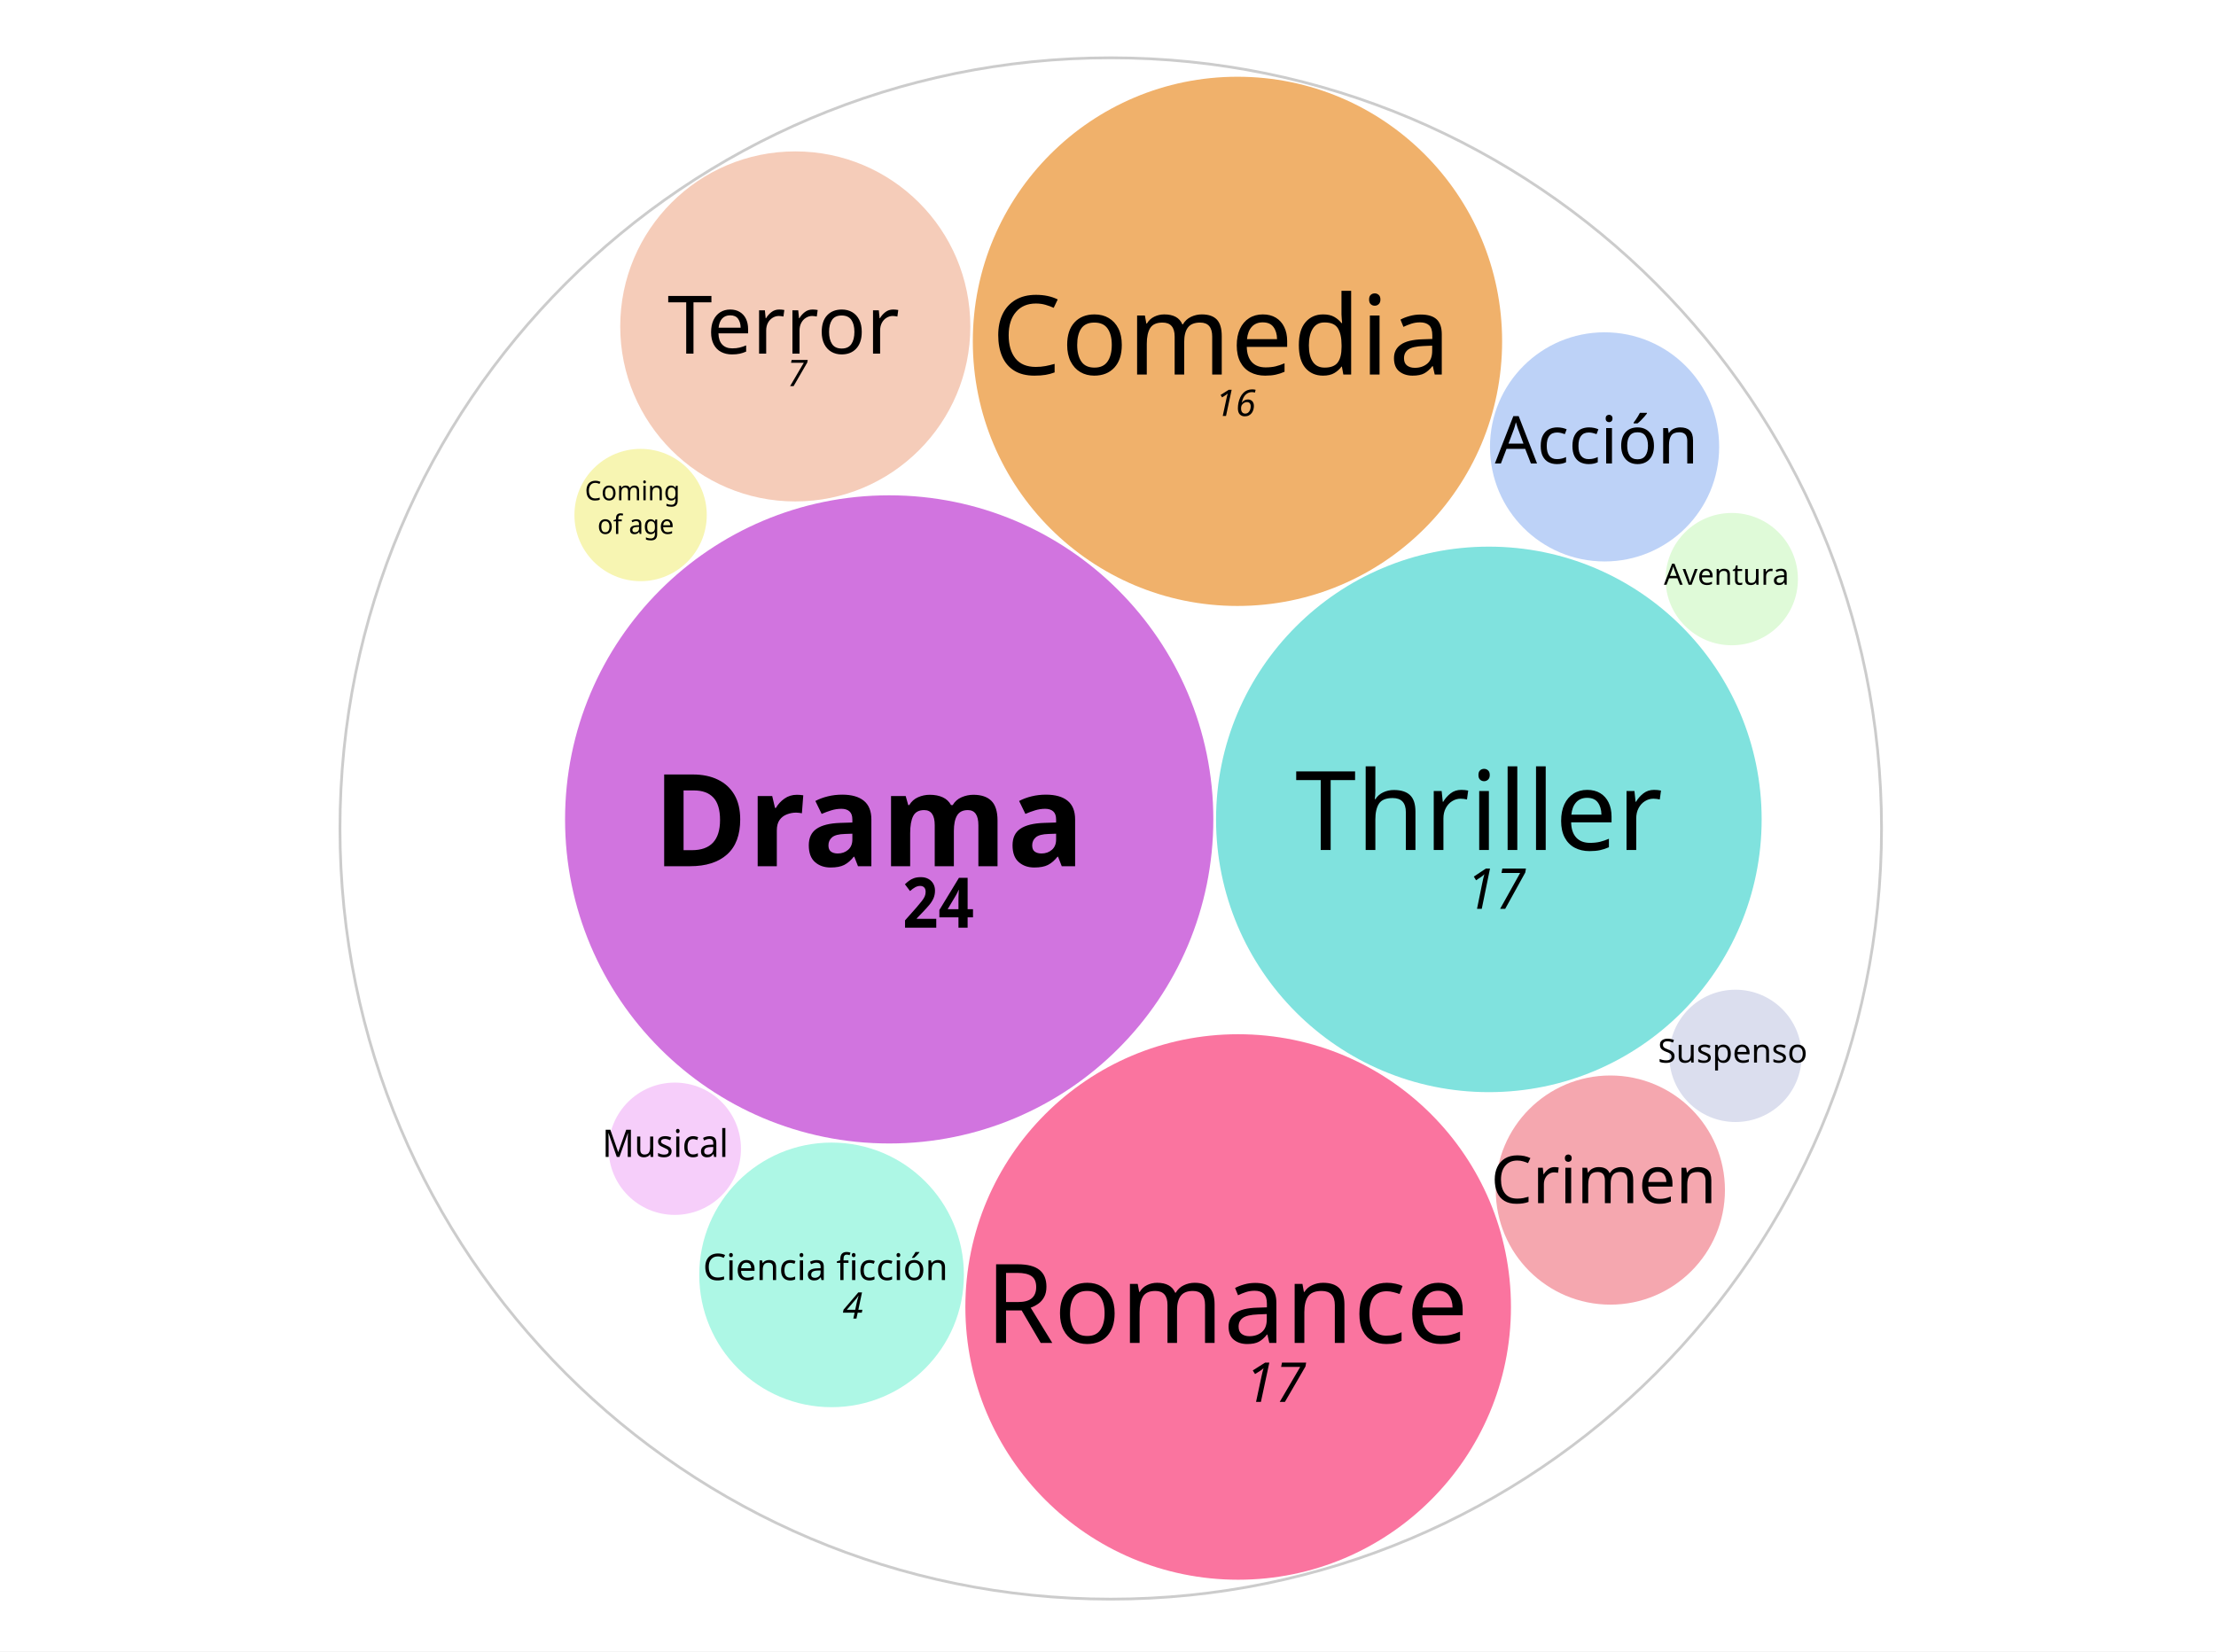
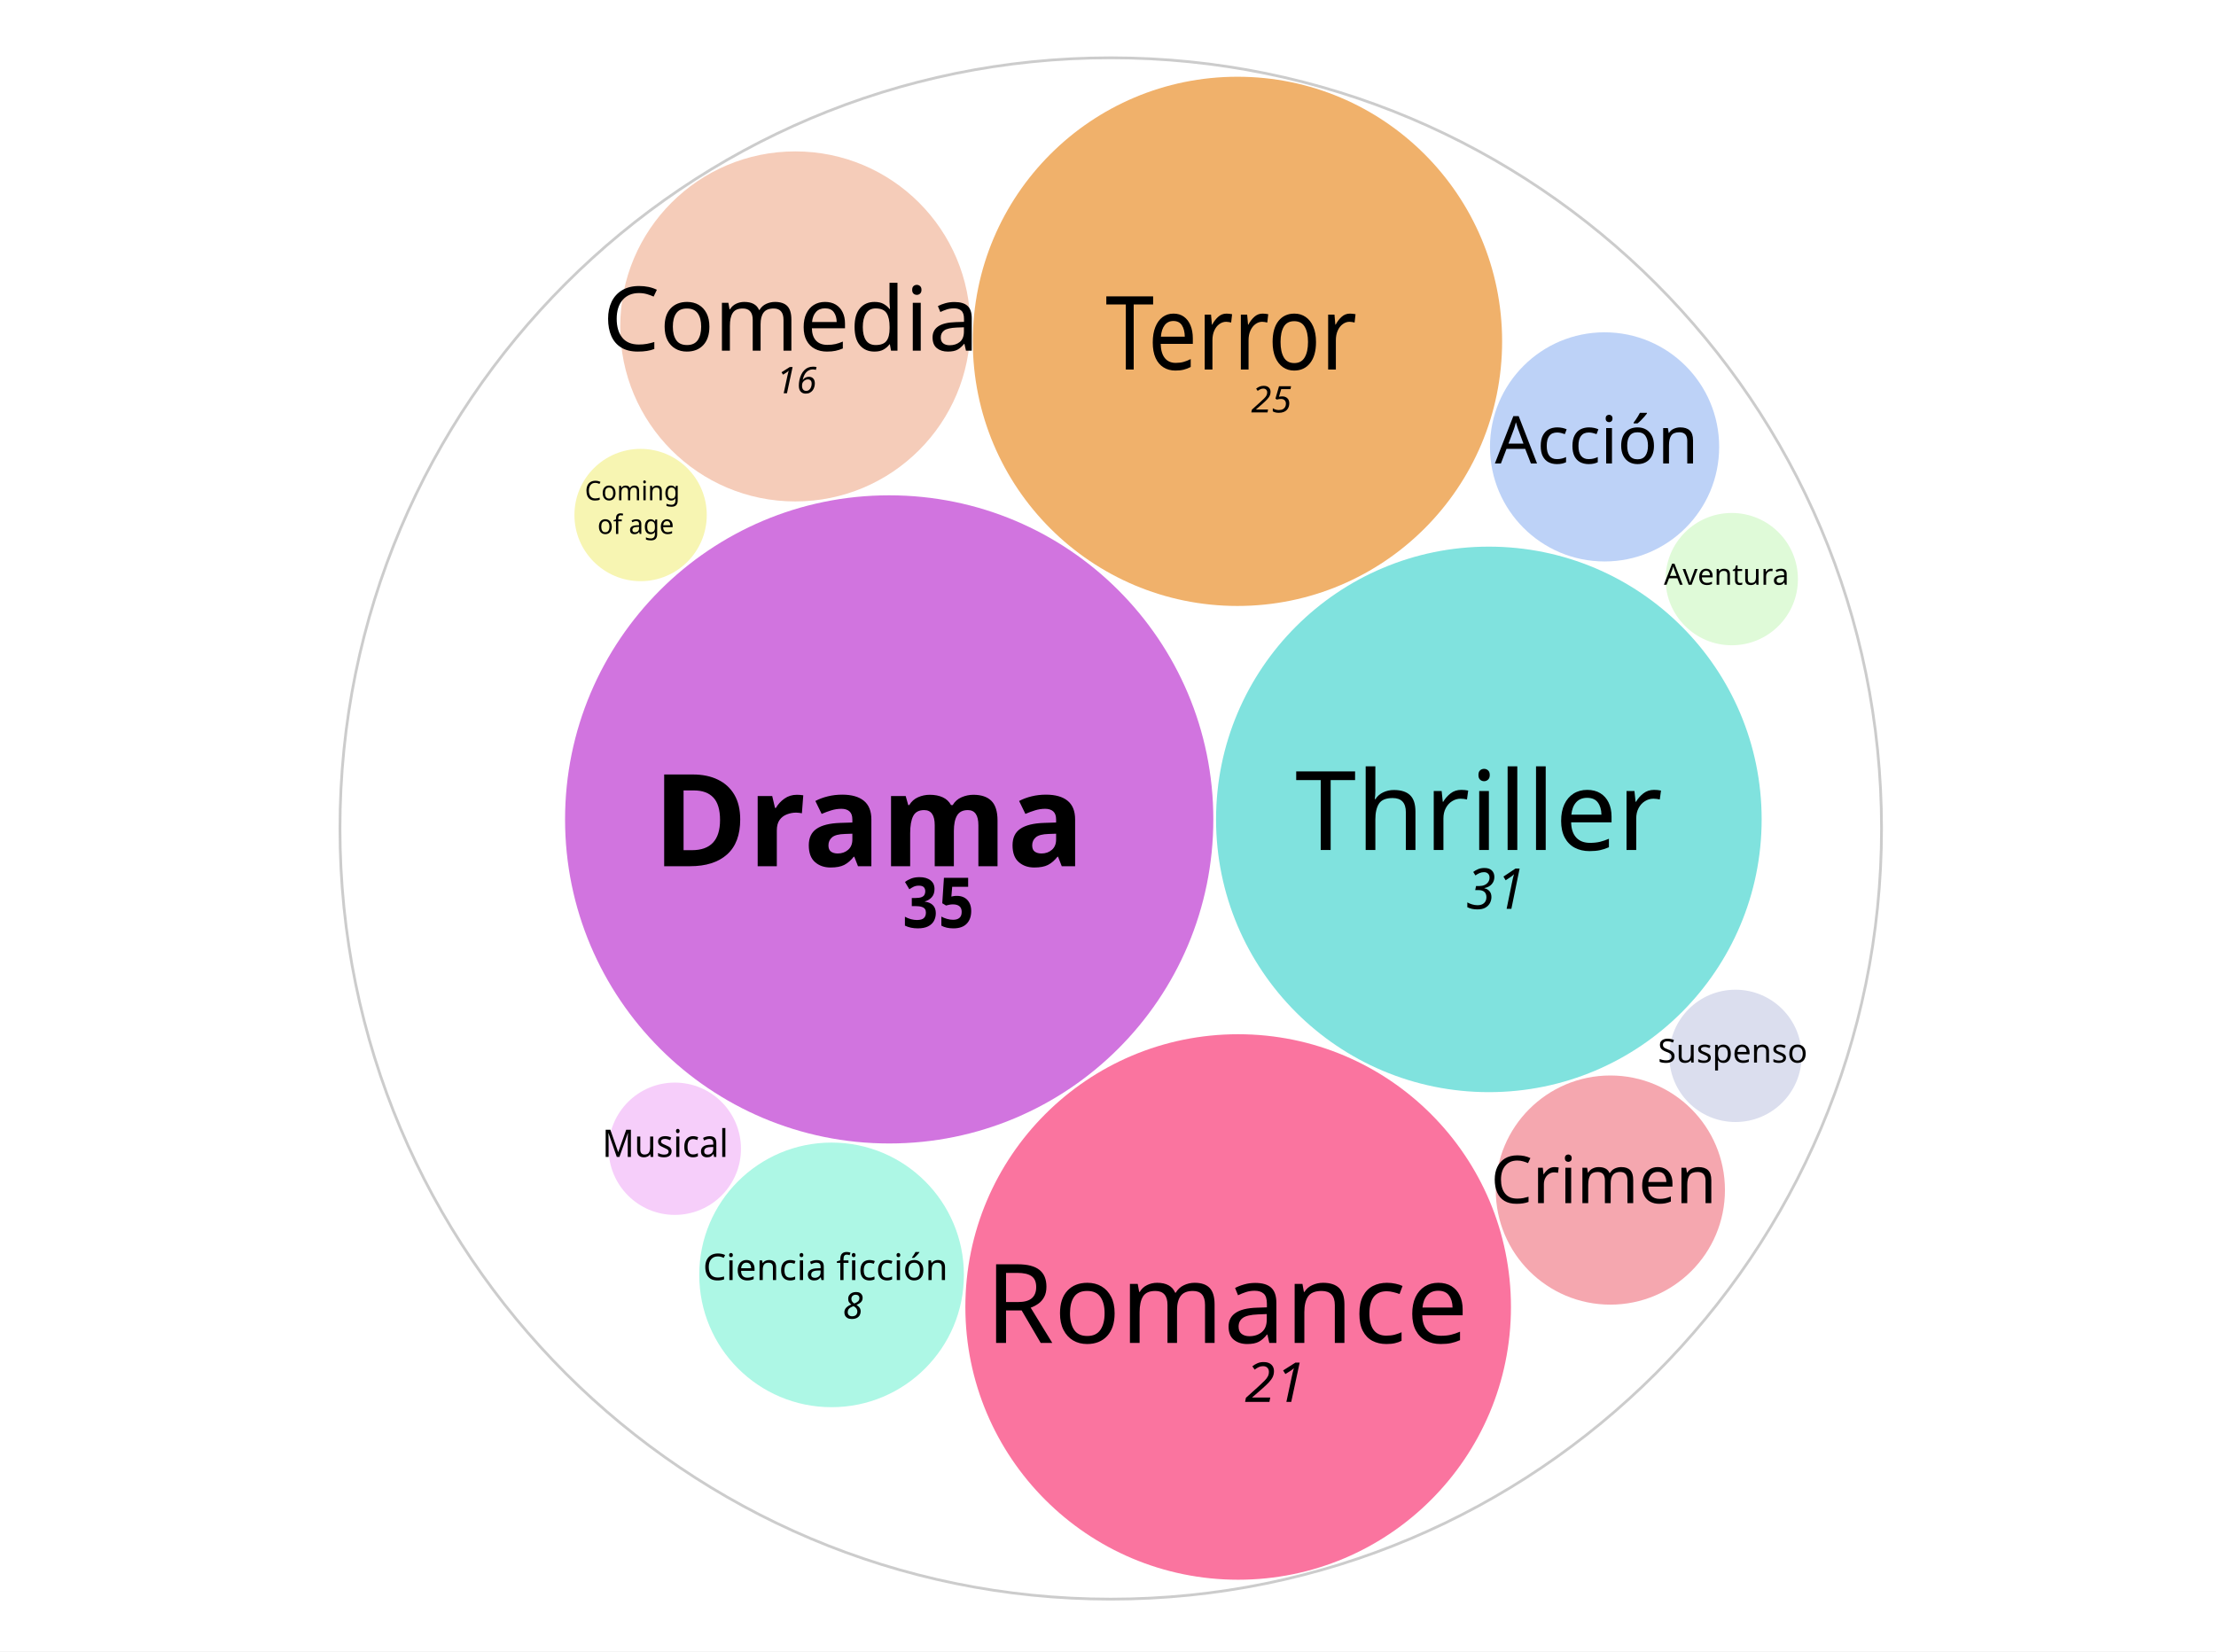
<svg xmlns="http://www.w3.org/2000/svg" width="805" height="600" version="1.1" id="svg13">
  <defs id="defs13" />
  <rect width="805" height="600" x="0" y="0" fill="#FFFFFF" id="background" />
  <g transform="translate(20,20)" id="viz">
    <g id="nodes">
      <g transform="translate(383.5,281)" id="g1">
        <path id="p_943.5" d="M-5.143516556418883e-14,280A280,280,0,1,1,5.143516556418883e-14,-280A280,280,0,1,1,-5.143516556418883e-14,280Z" fill="none" stroke="#ccc" />
      </g>
      <g transform="translate(303.0149,277.7037)" id="Drama">
        <path id="p_697.4639729854881" d="M-2.1629473183367198e-14,117.745A117.745,117.745,0,1,1,2.1629473183367198e-14,-117.745A117.745,117.745,0,1,1,-2.1629473183367198e-14,117.745Z" fill="#d174df" stroke="none" />
      </g>
      <g transform="translate(520.8507,277.7037)" id="Thriller">
        <path id="p_896.6518904085843" d="M-1.8203914269132267e-14,99.097A99.097,99.097,0,1,1,1.8203914269132267e-14,-99.097A99.097,99.097,0,1,1,-1.8203914269132267e-14,99.097Z" fill="#80e2de" stroke="none" />
      </g>
      <g transform="translate(429.7825,454.8545)" id="Romance">
        <path id="p_982.7345016447423" d="M-1.8203914269132267e-14,99.097A99.097,99.097,0,1,1,1.8203914269132267e-14,-99.097A99.097,99.097,0,1,1,-1.8203914269132267e-14,99.097Z" fill="#fa749f" stroke="none" />
      </g>
      <g transform="translate(429.5292,104.0193)" id="Comedia">
        <path id="p_628.6872559874643" d="M-1.7660390901487255e-14,96.139A96.139,96.139,0,1,1,1.7660390901487255e-14,-96.139A96.139,96.139,0,1,1,-1.7660390901487255e-14,96.139Z" fill="#f0b16b" stroke="none" />
      </g>
      <g transform="translate(268.8994,98.59575)" id="Terror">
        <path id="p_430.08488946735173" d="M-1.168125059538077e-14,63.59A63.59,63.59,0,1,1,1.168125059538077e-14,-63.59A63.59,63.59,0,1,1,-1.168125059538077e-14,63.59Z" fill="#f5ccb9" stroke="none" />
      </g>
      <g transform="translate(282.0824,443.1927)" id="Ciencia ficción">
        <path id="p_772.3444735066266" d="M-8.830195450743629e-15,48.069A48.069,48.069,0,1,1,8.830195450743629e-15,-48.069A48.069,48.069,0,1,1,-8.830195450743629e-15,48.069Z" fill="#adf7e5" stroke="none" />
      </g>
      <g transform="translate(562.8875,142.362)" id="Acción">
        <path id="p_745.878735538712" d="M-7.647173580725765e-15,41.629A41.629,41.629,0,1,1,7.647173580725765e-15,-41.629A41.629,41.629,0,1,1,-7.647173580725765e-15,41.629Z" fill="#bdd2f7" stroke="none" />
      </g>
      <g transform="translate(564.9861,412.3756)" id="Crimen">
        <path id="p_1017.9910567201656" d="M-7.647173580725765e-15,41.629A41.629,41.629,0,1,1,7.647173580725765e-15,-41.629A41.629,41.629,0,1,1,-7.647173580725765e-15,41.629Z" fill="#f5a7af" stroke="none" />
      </g>
      <g transform="translate(225.1351,397.3651)" id="Musical">
        <path id="p_645.5349011032438" d="M-4.4150977253718145e-15,24.035A24.035,24.035,0,1,1,4.4150977253718145e-15,-24.035A24.035,24.035,0,1,1,-4.4150977253718145e-15,24.035Z" fill="#f6cefa" stroke="none" />
      </g>
      <g transform="translate(212.7079,167.1199)" id="Coming of age">
        <path id="p_402.86252655846954" d="M-4.4150977253718145e-15,24.035A24.035,24.035,0,1,1,4.4150977253718145e-15,-24.035A24.035,24.035,0,1,1,-4.4150977253718145e-15,24.035Z" fill="#f7f5b2" stroke="none" />
      </g>
      <g transform="translate(609.0912,190.4073)" id="Aventura">
        <path id="p_822.5332015973413" d="M-4.4150977253718145e-15,24.035A24.035,24.035,0,1,1,4.4150977253718145e-15,-24.035A24.035,24.035,0,1,1,-4.4150977253718145e-15,24.035Z" fill="#dffad8" stroke="none" />
      </g>
      <g transform="translate(610.4375,363.6179)" id="Suspenso">
        <path id="p_997.0900426719797" d="M-4.4150977253718145e-15,24.035A24.035,24.035,0,1,1,4.4150977253718145e-15,-24.035A24.035,24.035,0,1,1,-4.4150977253718145e-15,24.035Z" fill="#dbdeee" stroke="none" />
      </g>
    </g>
    <g id="labels" transform="translate(-3.627447,-3.372586)">
      <g transform="translate(610.4375,363.6179)" id="g13">
        <text text-anchor="middle" dominant-baseline="text-before-edge" id="text1" style="font-style:normal;font-variant:normal;font-weight:bold;font-stretch:normal;font-size:46.667px;font-family:'Snell Roundhand';-inkscape-font-specification:'Snell Roundhand, Bold';font-variant-ligatures:normal;font-variant-caps:normal;font-variant-numeric:normal;font-variant-east-asian:normal;dominant-baseline:text-before-edge;text-anchor:middle" x="-311.249" y="-101.743">
          <tspan x="-311.249" y="-101.743" dy="0" style="font-style:normal;font-variant:normal;font-weight:bold;font-stretch:normal;font-size:46.667px;font-family:'Snell Roundhand';-inkscape-font-specification:'Snell Roundhand, Bold';font-variant-ligatures:normal;font-variant-caps:normal;font-variant-numeric:normal;font-variant-east-asian:normal;fill:#000000" id="tspan1">Drama</tspan>
        </text>
        <text text-anchor="middle" dominant-baseline="text-before-edge" id="text2" style="font-style:normal;font-variant:normal;font-weight:500;font-stretch:normal;font-size:40px;font-family:'Snell Roundhand';-inkscape-font-specification:'Snell Roundhand, Medium';font-variant-ligatures:normal;font-variant-caps:normal;font-variant-numeric:normal;font-variant-east-asian:normal;dominant-baseline:text-before-edge;text-anchor:middle" x="-89.587" y="-102.462">
          <tspan x="-89.587" y="-102.462" dy="0" style="font-style:normal;font-variant:normal;font-weight:500;font-stretch:normal;font-size:40px;font-family:'Snell Roundhand';-inkscape-font-specification:'Snell Roundhand, Medium';font-variant-ligatures:normal;font-variant-caps:normal;font-variant-numeric:normal;font-variant-east-asian:normal;fill:#000000" id="tspan2">Thriller</tspan>
        </text>
        <text text-anchor="middle" dominant-baseline="text-before-edge" id="text3" style="font-style:normal;font-variant:normal;font-weight:500;font-stretch:normal;font-size:40px;font-family:'Snell Roundhand';-inkscape-font-specification:'Snell Roundhand, Medium';font-variant-ligatures:normal;font-variant-caps:normal;font-variant-numeric:normal;font-variant-east-asian:normal;dominant-baseline:text-before-edge;text-anchor:middle" x="-181.131" y="76.624">
          <tspan x="-181.131" y="76.624" dy="0" style="font-style:normal;font-variant:normal;font-weight:500;font-stretch:normal;font-size:40px;font-family:'Snell Roundhand';-inkscape-font-specification:'Snell Roundhand, Medium';font-variant-ligatures:normal;font-variant-caps:normal;font-variant-numeric:normal;font-variant-east-asian:normal;fill:#000000" id="tspan3">Romance</tspan>
        </text>
-         <text text-anchor="middle" dominant-baseline="text-before-edge" id="text4" style="font-style:normal;font-variant:normal;font-weight:500;font-stretch:normal;font-size:40px;font-family:'Snell Roundhand';-inkscape-font-specification:'Snell Roundhand, Medium';font-variant-ligatures:normal;font-variant-caps:normal;font-variant-numeric:normal;font-variant-east-asian:normal;dominant-baseline:text-before-edge;text-anchor:middle" x="-183.224" y="-275.209">
-           <tspan x="-183.224" y="-275.209" dy="0" style="font-style:normal;font-variant:normal;font-weight:500;font-stretch:normal;font-size:40px;font-family:'Snell Roundhand';-inkscape-font-specification:'Snell Roundhand, Medium';font-variant-ligatures:normal;font-variant-caps:normal;font-variant-numeric:normal;font-variant-east-asian:normal;fill:#000000" id="tspan4">Comedia</tspan>
+         <text text-anchor="middle" dominant-baseline="text-before-edge" id="text4" style="font-style:normal;font-variant:normal;font-weight:500;font-stretch:normal;font-size:32.62px;font-family:'Snell Roundhand';-inkscape-font-specification:'Snell Roundhand, Medium';font-variant-ligatures:normal;font-variant-caps:normal;font-variant-numeric:normal;font-variant-east-asian:normal;dominant-baseline:text-before-edge;text-anchor:middle;stroke-width:0.815" x="-337.714" y="-279.506" transform="scale(1.005374,0.9946545)">
+           <tspan x="-337.714" y="-279.506" dy="0" style="font-style:normal;font-variant:normal;font-weight:500;font-stretch:normal;font-size:32.62px;font-family:'Snell Roundhand';-inkscape-font-specification:'Snell Roundhand, Medium';font-variant-ligatures:normal;font-variant-caps:normal;font-variant-numeric:normal;font-variant-east-asian:normal;fill:#000000;stroke-width:0.815" id="tspan4">Comedia</tspan>
        </text>
        <text text-anchor="middle" dominant-baseline="text-before-edge" id="text8" style="font-style:normal;font-variant:normal;font-weight:500;font-stretch:normal;font-size:24px;font-family:'Snell Roundhand';-inkscape-font-specification:'Snell Roundhand, Medium';font-variant-ligatures:normal;font-variant-caps:normal;font-variant-numeric:normal;font-variant-east-asian:normal" x="-44.251" y="38.266">
          <tspan x="-44.251" y="38.266" dy="0" style="font-style:normal;font-variant:normal;font-weight:500;font-stretch:normal;font-size:24px;font-family:'Snell Roundhand';-inkscape-font-specification:'Snell Roundhand, Medium';font-variant-ligatures:normal;font-variant-caps:normal;font-variant-numeric:normal;font-variant-east-asian:normal;fill:#000000" id="tspan8">Crimen</tspan>
        </text>
-         <text text-anchor="middle" dominant-baseline="text-before-edge" id="text5" style="font-style:normal;font-variant:normal;font-weight:500;font-stretch:normal;font-size:29.333px;font-family:'Snell Roundhand';-inkscape-font-specification:'Snell Roundhand, Medium';font-variant-ligatures:normal;font-variant-caps:normal;font-variant-numeric:normal;font-variant-east-asian:normal;dominant-baseline:text-before-edge;text-anchor:middle" x="-342.208" y="-274.533">
-           <tspan x="-342.208" y="-274.533" dy="0" style="font-style:normal;font-variant:normal;font-weight:500;font-stretch:normal;font-size:29.333px;font-family:'Snell Roundhand';-inkscape-font-specification:'Snell Roundhand, Medium';font-variant-ligatures:normal;font-variant-caps:normal;font-variant-numeric:normal;font-variant-east-asian:normal;fill:#000000" id="tspan5">Terror</tspan>
+         <text text-anchor="middle" dominant-baseline="text-before-edge" id="text5" style="font-style:normal;font-variant:normal;font-weight:500;font-stretch:normal;font-size:34.388px;font-family:'Snell Roundhand';-inkscape-font-specification:'Snell Roundhand, Medium';font-variant-ligatures:normal;font-variant-caps:normal;font-variant-numeric:normal;font-variant-east-asian:normal;dominant-baseline:text-before-edge;text-anchor:middle;stroke-width:1.172" x="-194.326" y="-253.999" transform="scale(0.9240947,1.08214)">
+           <tspan x="-194.326" y="-253.999" dy="0" style="font-style:normal;font-variant:normal;font-weight:500;font-stretch:normal;font-size:34.388px;font-family:'Snell Roundhand';-inkscape-font-specification:'Snell Roundhand, Medium';font-variant-ligatures:normal;font-variant-caps:normal;font-variant-numeric:normal;font-variant-east-asian:normal;fill:#000000;stroke-width:1.172" id="tspan5">Terror</tspan>
        </text>
        <text text-anchor="middle" dominant-baseline="text-before-edge" id="text6" style="font-style:normal;font-variant:normal;font-weight:500;font-stretch:normal;font-size:13.333px;font-family:'Snell Roundhand';-inkscape-font-specification:'Snell Roundhand, Medium';font-variant-ligatures:normal;font-variant-caps:normal;font-variant-numeric:normal;font-variant-east-asian:normal;dominant-baseline:text-before-edge;text-anchor:middle" x="-326.928" y="74.479">
          <tspan x="-326.928" y="74.479" dy="0" style="font-style:normal;font-variant:normal;font-weight:500;font-stretch:normal;font-size:13.333px;font-family:'Snell Roundhand';-inkscape-font-specification:'Snell Roundhand, Medium';font-variant-ligatures:normal;font-variant-caps:normal;font-variant-numeric:normal;font-variant-east-asian:normal;fill:#000000" id="tspan6">Ciencia ficción</tspan>
        </text>
        <text text-anchor="middle" dominant-baseline="text-before-edge" id="text7" style="font-style:normal;font-variant:normal;font-weight:500;font-stretch:normal;font-size:24px;font-family:'Snell Roundhand';-inkscape-font-specification:'Snell Roundhand, Medium';font-variant-ligatures:normal;font-variant-caps:normal;font-variant-numeric:normal;font-variant-east-asian:normal" x="-46.806" y="-230.482">
          <tspan x="-46.806" y="-230.482" dy="0" style="font-style:normal;font-variant:normal;font-weight:500;font-stretch:normal;font-size:24px;font-family:'Snell Roundhand';-inkscape-font-specification:'Snell Roundhand, Medium';font-variant-ligatures:normal;font-variant-caps:normal;font-variant-numeric:normal;font-variant-east-asian:normal;fill:#000000" id="tspan7">Acción</tspan>
        </text>
        <text text-anchor="middle" dominant-baseline="text-before-edge" id="text9" style="font-style:normal;font-variant:normal;font-weight:500;font-stretch:normal;font-size:13.333px;font-family:'Snell Roundhand';-inkscape-font-specification:'Snell Roundhand, Medium';font-variant-ligatures:normal;font-variant-caps:normal;font-variant-numeric:normal;font-variant-east-asian:normal;dominant-baseline:text-before-edge;text-anchor:middle;stroke-width:0.778" x="-399.062" y="28.34" transform="scale(0.9650954,1.036167)">
          <tspan x="-399.062" y="28.34" dy="0" style="font-style:normal;font-variant:normal;font-weight:500;font-stretch:normal;font-size:13.333px;font-family:'Snell Roundhand';-inkscape-font-specification:'Snell Roundhand, Medium';font-variant-ligatures:normal;font-variant-caps:normal;font-variant-numeric:normal;font-variant-east-asian:normal;fill:#000000;stroke-width:0.778" id="tspan9">Musical</tspan>
        </text>
        <text text-anchor="middle" dominant-baseline="text-before-edge" id="text10" style="font-style:normal;font-variant:normal;font-weight:500;font-stretch:normal;font-size:9.603px;font-family:'Snell Roundhand';-inkscape-font-specification:'Snell Roundhand, Medium';font-variant-ligatures:normal;font-variant-caps:normal;font-variant-numeric:normal;font-variant-east-asian:normal;dominant-baseline:text-before-edge;text-anchor:middle;stroke-width:0.72" x="-403.29" y="-202.288" transform="scale(0.9815952,1.01875)">
          <tspan id="tspan19" x="-403.29" y="-202.288" style="stroke-width:0.72">Coming</tspan>
          <tspan id="tspan20" x="-403.29" y="-190.285" style="stroke-width:0.72">of age</tspan>
        </text>
        <text text-anchor="middle" dominant-baseline="text-before-edge" id="text11" style="font-style:normal;font-variant:normal;font-weight:500;font-stretch:normal;font-size:10.667px;font-family:'Snell Roundhand';-inkscape-font-specification:'Snell Roundhand, Medium';font-variant-ligatures:normal;font-variant-caps:normal;font-variant-numeric:normal;font-variant-east-asian:normal;dominant-baseline:text-before-edge;text-anchor:middle;display:inline" x="0.36" y="-176.072">
          <tspan x="0.36" y="-176.072" dy="0" style="font-style:normal;font-variant:normal;font-weight:500;font-stretch:normal;font-size:10.667px;font-family:'Snell Roundhand';-inkscape-font-specification:'Snell Roundhand, Medium';font-variant-ligatures:normal;font-variant-caps:normal;font-variant-numeric:normal;font-variant-east-asian:normal;fill:#000000" id="tspan11">Aventura</tspan>
        </text>
        <text text-anchor="middle" dominant-baseline="text-before-edge" id="text12" style="font-style:normal;font-variant:normal;font-weight:500;font-stretch:normal;font-size:12px;font-family:'Snell Roundhand';-inkscape-font-specification:'Snell Roundhand, Medium';font-variant-ligatures:normal;font-variant-caps:normal;font-variant-numeric:normal;font-variant-east-asian:normal;dominant-baseline:text-before-edge;text-anchor:middle" y="-3.498" x="2.632">
          <tspan x="2.632" y="-3.498" dy="0" style="font-style:normal;font-variant:normal;font-weight:500;font-stretch:normal;font-size:12px;font-family:'Snell Roundhand';-inkscape-font-specification:'Snell Roundhand, Medium';font-variant-ligatures:normal;font-variant-caps:normal;font-variant-numeric:normal;font-variant-east-asian:normal;fill:#000000" id="tspan12">Suspenso</tspan>
        </text>
      </g>
      <text xml:space="preserve" style="font-style:normal;font-variant:normal;font-weight:bold;font-stretch:normal;font-size:24px;font-family:Didot;-inkscape-font-specification:'Didot, Bold';font-variant-ligatures:normal;font-variant-caps:normal;font-variant-numeric:normal;font-variant-east-asian:normal;writing-mode:lr-tb;direction:ltr;fill:#000000;stroke-width:1.434" x="329.166" y="303.224" id="text13" transform="scale(0.9463255,1.056719)">
-         <tspan id="tspan13" x="329.166" y="303.224" style="stroke-width:1.434;-inkscape-font-specification:'Didot, Bold';font-family:Didot;font-weight:bold;font-style:normal;font-stretch:normal;font-variant:normal;font-size:24px;font-variant-ligatures:normal;font-variant-caps:normal;font-variant-numeric:normal;font-variant-east-asian:normal">24</tspan>
+         <tspan id="tspan13" x="329.166" y="303.224" style="font-style:normal;font-variant:normal;font-weight:bold;font-stretch:normal;font-size:24px;font-family:Didot;-inkscape-font-specification:'Didot, Bold';font-variant-ligatures:normal;font-variant-caps:normal;font-variant-numeric:normal;font-variant-east-asian:normal;stroke-width:1.434">35</tspan>
      </text>
-       <text xml:space="preserve" style="font-style:italic;font-variant:normal;font-weight:normal;font-stretch:normal;font-size:13.333px;font-family:Didot;-inkscape-font-specification:'Didot, Italic';font-variant-ligatures:normal;font-variant-caps:normal;font-variant-numeric:normal;font-variant-east-asian:normal;writing-mode:lr-tb;direction:ltr;fill:#000000" x="269.566" y="123.662" id="text14">
-         <tspan id="tspan14" x="269.566" y="123.662">7</tspan>
+       <text xml:space="preserve" style="font-style:italic;font-variant:normal;font-weight:normal;font-stretch:normal;font-size:13.333px;font-family:Didot;-inkscape-font-specification:'Didot, Italic';font-variant-ligatures:normal;font-variant-caps:normal;font-variant-numeric:normal;font-variant-east-asian:normal;writing-mode:lr-tb;direction:ltr;fill:#000000" x="438.143" y="133.211" id="text14">
+         <tspan id="tspan14" x="438.143" y="133.211">25</tspan>
      </text>
-       <text xml:space="preserve" style="font-style:italic;font-variant:normal;font-weight:normal;font-stretch:normal;font-size:13.333px;font-family:Didot;-inkscape-font-specification:'Didot, Italic';font-variant-ligatures:normal;font-variant-caps:normal;font-variant-numeric:normal;font-variant-east-asian:normal;writing-mode:lr-tb;direction:ltr;fill:#000000" x="425.12" y="134.497" id="text15">
-         <tspan id="tspan15" x="425.12" y="134.497">16</tspan>
+       <text xml:space="preserve" style="font-style:italic;font-variant:normal;font-weight:normal;font-stretch:normal;font-size:13.333px;font-family:Didot;-inkscape-font-specification:'Didot, Italic';font-variant-ligatures:normal;font-variant-caps:normal;font-variant-numeric:normal;font-variant-east-asian:normal;writing-mode:lr-tb;direction:ltr;fill:#000000" x="265.63" y="126.247" id="text15">
+         <tspan id="tspan15" x="265.63" y="126.247">16</tspan>
      </text>
      <text xml:space="preserve" style="font-style:italic;font-variant:normal;font-weight:normal;font-stretch:normal;font-size:20px;font-family:Didot;-inkscape-font-specification:'Didot, Italic';font-variant-ligatures:normal;font-variant-caps:normal;font-variant-numeric:normal;font-variant-east-asian:normal;writing-mode:lr-tb;direction:ltr;fill:#000000;stroke-width:1.711" x="528.91" y="306.057" id="text16" transform="scale(0.9760272,1.024562)">
-         <tspan id="tspan16" x="528.91" y="306.057" style="font-style:italic;font-variant:normal;font-weight:normal;font-stretch:normal;font-size:20px;font-family:Didot;-inkscape-font-specification:'Didot, Italic';font-variant-ligatures:normal;font-variant-caps:normal;font-variant-numeric:normal;font-variant-east-asian:normal;stroke-width:1.711">17</tspan>
+         <tspan id="tspan16" x="528.91" y="306.057" style="font-style:italic;font-variant:normal;font-weight:normal;font-stretch:normal;font-size:20px;font-family:Didot;-inkscape-font-specification:'Didot, Italic';font-variant-ligatures:normal;font-variant-caps:normal;font-variant-numeric:normal;font-variant-east-asian:normal;stroke-width:1.711">31</tspan>
      </text>
      <text xml:space="preserve" style="font-style:italic;font-variant:normal;font-weight:normal;font-stretch:normal;font-size:20px;font-family:Didot;-inkscape-font-specification:'Didot, Italic';font-variant-ligatures:normal;font-variant-caps:normal;font-variant-numeric:normal;font-variant-east-asian:normal;writing-mode:lr-tb;direction:ltr;fill:#000000" x="435.86" y="492.721" id="text17">
-         <tspan id="tspan17" x="435.86" y="492.721">17</tspan>
+         <tspan id="tspan17" x="435.86" y="492.721">21</tspan>
      </text>
      <text xml:space="preserve" style="font-style:italic;font-variant:normal;font-weight:normal;font-stretch:normal;font-size:13.333px;font-family:Didot;-inkscape-font-specification:'Didot, Italic';font-variant-ligatures:normal;font-variant-caps:normal;font-variant-numeric:normal;font-variant-east-asian:normal;writing-mode:lr-tb;direction:ltr;fill:#000000" x="289.765" y="462.45" id="text18">
-         <tspan id="tspan18" x="289.765" y="462.45">4</tspan>
+         <tspan id="tspan18" x="289.765" y="462.45">8</tspan>
      </text>
    </g>
  </g>
</svg>
